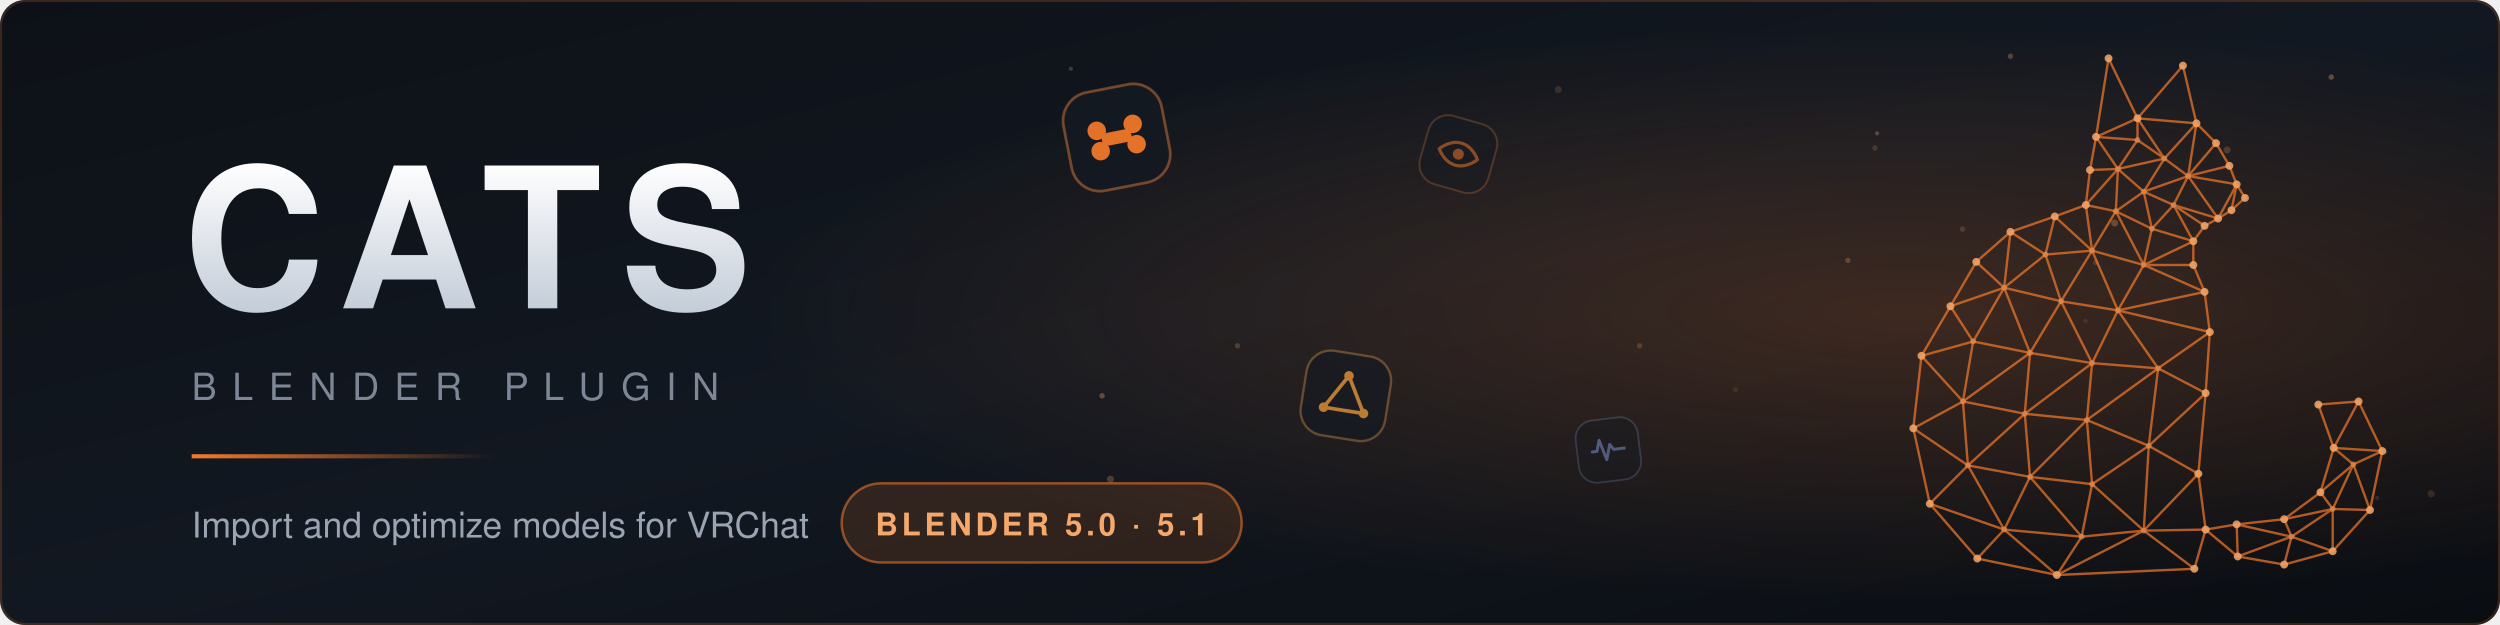
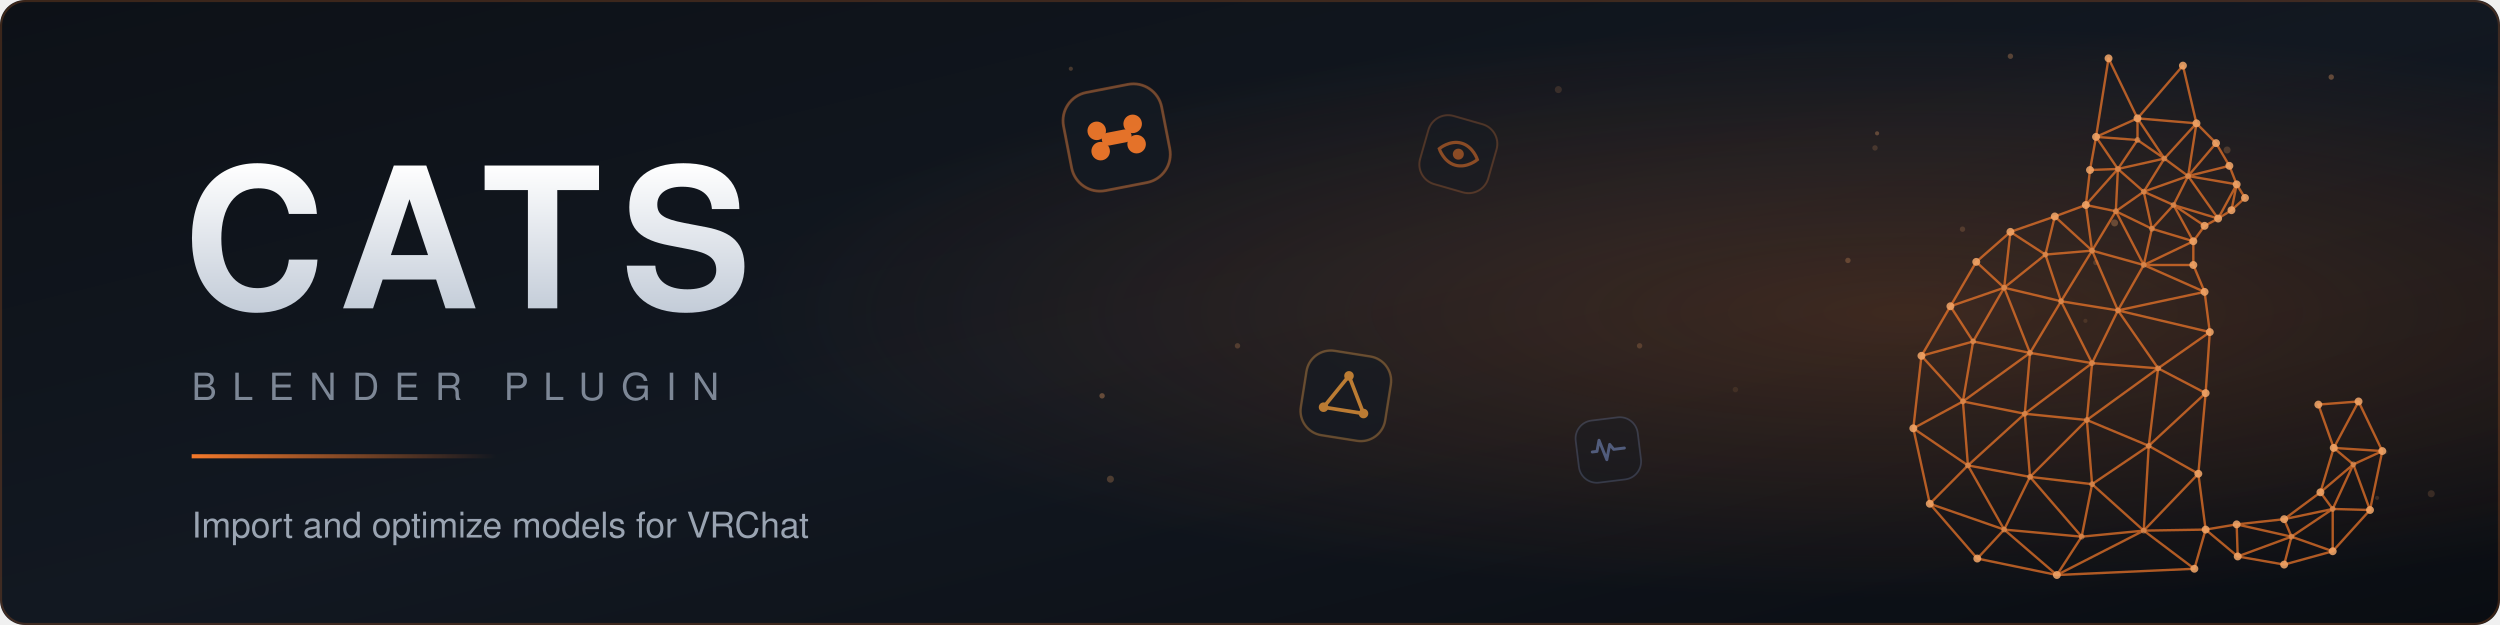
<svg xmlns="http://www.w3.org/2000/svg" viewBox="0 0 1200 300" width="1200" height="300" role="img" aria-label="Cats Blender Plugin for Blender 5.x">
  <defs>
    <linearGradient id="bg" x1="0" y1="0" x2="1" y2="1">
      <stop offset="0" stop-color="#0d1117" />
      <stop offset="0.5" stop-color="#121821" />
      <stop offset="1" stop-color="#0a0d12" />
    </linearGradient>
    <radialGradient id="glow" cx="0.76" cy="0.5" r="0.46">
      <stop offset="0" stop-color="#f5792a" stop-opacity="0.2" />
      <stop offset="1" stop-color="#f5792a" stop-opacity="0" />
    </radialGradient>
    <linearGradient id="rule" x1="0" y1="0" x2="1" y2="0">
      <stop offset="0" stop-color="#f5792a" />
      <stop offset="1" stop-color="#f5792a" stop-opacity="0" />
    </linearGradient>
    <linearGradient id="word" x1="0" y1="0" x2="0" y2="1">
      <stop offset="0" stop-color="#ffffff" />
      <stop offset="1" stop-color="#c3ccd8" />
    </linearGradient>
    <clipPath id="frame">
      <rect width="1200" height="300" rx="12" />
    </clipPath>
  </defs>
  <g clip-path="url(#frame)">
    <rect width="1200" height="300" fill="url(#bg)" />
    <rect width="1200" height="300" fill="url(#glow)" />
    <circle cx="787" cy="166" r="1.3" fill="#f5a86a" opacity="0.21" />
    <circle cx="1069" cy="72" r="1.7" fill="#f5a86a" opacity="0.21" />
    <circle cx="900" cy="71" r="1.3" fill="#f5a86a" opacity="0.17" />
    <circle cx="533" cy="230" r="1.7" fill="#f5a86a" opacity="0.25" />
    <circle cx="887" cy="125" r="1.3" fill="#f5a86a" opacity="0.26" />
    <circle cx="901" cy="64" r="1.0" fill="#f5a86a" opacity="0.30" />
    <circle cx="514" cy="33" r="1.0" fill="#f5a86a" opacity="0.24" />
    <circle cx="1015" cy="107" r="1.7" fill="#f5a86a" opacity="0.30" />
    <circle cx="833" cy="187" r="1.3" fill="#f5a86a" opacity="0.10" />
    <circle cx="529" cy="190" r="1.3" fill="#f5a86a" opacity="0.34" />
    <circle cx="1167" cy="237" r="1.7" fill="#f5a86a" opacity="0.16" />
    <circle cx="1001" cy="154" r="1.0" fill="#f5a86a" opacity="0.12" />
    <circle cx="1006" cy="126" r="1.3" fill="#f5a86a" opacity="0.19" />
    <circle cx="1141" cy="239" r="1.0" fill="#f5a86a" opacity="0.15" />
    <circle cx="1119" cy="37" r="1.3" fill="#f5a86a" opacity="0.34" />
    <circle cx="748" cy="43" r="1.7" fill="#f5a86a" opacity="0.15" />
    <circle cx="942" cy="110" r="1.3" fill="#f5a86a" opacity="0.18" />
    <circle cx="1145" cy="217" r="1.0" fill="#f5a86a" opacity="0.13" />
    <circle cx="965" cy="27" r="1.3" fill="#f5a86a" opacity="0.29" />
    <circle cx="594" cy="166" r="1.3" fill="#f5a86a" opacity="0.22" />
    <g stroke-linecap="round">
      <g transform="translate(536 66) rotate(-11) scale(0.923)" opacity="0.92" color="#f5792a">
        <rect x="-26" y="-26" width="52" height="52" rx="15" fill="#141a22" fill-opacity="0.94" stroke="#f5792a" stroke-opacity="0.42" stroke-width="1.5" />
        <rect x="-26" y="-26" width="52" height="52" rx="15" fill="none" stroke="#ffffff" stroke-opacity="0.07" stroke-width="1" />
        <g stroke="#f5792a" transform="scale(1.12)">
          <rect x="-7" y="-3" width="14" height="6" rx="3" fill="currentColor" stroke="none" />
          <circle cx="-8.5" cy="-4.8" r="4.3" fill="currentColor" stroke="none" />
          <circle cx="-8.5" cy="4.8" r="4.3" fill="currentColor" stroke="none" />
          <circle cx="8.5" cy="-4.8" r="4.3" fill="currentColor" stroke="none" />
          <circle cx="8.5" cy="4.8" r="4.3" fill="currentColor" stroke="none" />
        </g>
      </g>
      <g transform="translate(646 190) rotate(9) scale(0.788)" opacity="0.72" color="#f5a03a">
        <rect x="-26" y="-26" width="52" height="52" rx="15" fill="#141a22" fill-opacity="0.94" stroke="#f5a03a" stroke-opacity="0.42" stroke-width="1.5" />
        <rect x="-26" y="-26" width="52" height="52" rx="15" fill="none" stroke="#ffffff" stroke-opacity="0.07" stroke-width="1" />
        <g stroke="#f5a03a" transform="scale(1.12)">
          <path d="M0-11 11 8H-11z" fill="none" stroke-width="2" stroke-linejoin="round" />
          <circle cy="-11" r="2.6" fill="currentColor" stroke="none" />
          <circle cx="11" cy="8" r="2.6" fill="currentColor" stroke="none" />
          <circle cx="-11" cy="8" r="2.6" fill="currentColor" stroke="none" />
        </g>
      </g>
      <g transform="translate(700 74) rotate(16) scale(0.654)" opacity="0.5" color="#f5792a">
        <rect x="-26" y="-26" width="52" height="52" rx="15" fill="#141a22" fill-opacity="0.94" stroke="#f5792a" stroke-opacity="0.42" stroke-width="1.5" />
        <rect x="-26" y="-26" width="52" height="52" rx="15" fill="none" stroke="#ffffff" stroke-opacity="0.07" stroke-width="1" />
        <g stroke="#f5792a" transform="scale(1.12)">
          <path d="M-13 0s5-7.5 13-7.5S13 0 13 0s-5 7.5-13 7.5S-13 0-13 0z" fill="none" stroke-width="2.1" />
          <circle r="3.6" fill="currentColor" stroke="none" />
        </g>
      </g>
      <g transform="translate(772 216) rotate(-7) scale(0.577)" opacity="0.42" color="#8fb3ff">
        <rect x="-26" y="-26" width="52" height="52" rx="15" fill="#141a22" fill-opacity="0.94" stroke="#8fb3ff" stroke-opacity="0.42" stroke-width="1.5" />
        <rect x="-26" y="-26" width="52" height="52" rx="15" fill="none" stroke="#ffffff" stroke-opacity="0.07" stroke-width="1" />
        <g stroke="#8fb3ff" transform="scale(1.12)">
          <path d="M-12 0h3.5l2.5-8 4 15 3.5-11 2.5 4H12" fill="none" stroke-width="2.2" stroke-linecap="round" stroke-linejoin="round" />
        </g>
      </g>
    </g>
    <g>
      <path d="M1012.1 28.0L1026.0 56.8 M1012.1 28.0L1006.1 65.7 M1026.0 56.8L1047.8 31.5 M1026.0 56.8L1054.3 59.2 M1026.0 56.8L1006.1 65.7 M1026.0 56.8L1026.0 67.2 M1026.0 56.8L1038.9 76.1 M1047.8 31.5L1054.3 59.2 M1054.3 59.2L1063.7 68.7 M1054.3 59.2L1038.9 76.1 M1054.3 59.2L1050.3 84.5 M1063.7 68.7L1070.1 79.6 M1063.7 68.7L1050.3 84.5 M1070.1 79.6L1073.6 88.5 M1070.1 79.6L1050.3 84.5 M1073.6 88.5L1077.6 95.0 M1073.6 88.5L1071.1 100.9 M1073.6 88.5L1064.7 104.9 M1073.6 88.5L1050.3 84.5 M1077.6 95.0L1071.1 100.9 M1071.1 100.9L1064.7 104.9 M1064.7 104.9L1058.2 108.4 M1064.7 104.9L1050.3 84.5 M1064.7 104.9L1043.3 98.4 M1058.2 108.4L1052.8 115.8 M1058.2 108.4L1043.3 98.4 M1052.8 115.8L1052.8 127.2 M1052.8 115.8L1043.3 98.4 M1052.8 115.8L1032.9 109.8 M1052.8 115.8L1029.0 127.2 M1052.8 127.2L1058.2 140.1 M1052.8 127.2L1029.0 127.2 M1058.2 140.1L1060.7 159.4 M1058.2 140.1L1029.0 127.2 M1058.2 140.1L1016.6 149.0 M1060.7 159.4L1058.7 188.7 M1060.7 159.4L1016.6 149.0 M1060.7 159.4L1035.9 176.8 M1058.7 188.7L1055.2 227.4 M1058.7 188.7L1031.4 214.0 M1058.7 188.7L1035.9 176.8 M1055.2 227.4L1058.7 254.2 M1055.2 227.4L1029.0 254.7 M1055.2 227.4L1031.4 214.0 M1058.7 254.2L1074.1 267.1 M1058.7 254.2L1073.6 251.7 M1058.7 254.2L1053.3 273.0 M1058.7 254.2L1029.0 254.7 M1074.1 267.1L1096.4 271.0 M1074.1 267.1L1073.6 251.7 M1074.1 267.1L1099.9 257.6 M1096.4 271.0L1119.7 264.6 M1096.4 271.0L1099.9 257.6 M1119.7 264.6L1137.6 244.8 M1119.7 264.6L1099.9 257.6 M1119.7 264.6L1119.7 244.3 M1137.6 244.8L1143.5 216.5 M1137.6 244.8L1119.7 244.3 M1137.6 244.8L1129.6 222.9 M1143.5 216.5L1132.1 192.7 M1143.5 216.5L1120.2 215.0 M1143.5 216.5L1129.6 222.9 M1132.1 192.7L1112.8 194.2 M1132.1 192.7L1120.2 215.0 M1112.8 194.2L1120.2 215.0 M1120.2 215.0L1113.8 236.3 M1120.2 215.0L1129.6 222.9 M1113.8 236.3L1096.4 249.2 M1113.8 236.3L1119.7 244.3 M1113.8 236.3L1129.6 222.9 M1096.4 249.2L1073.6 251.7 M1096.4 249.2L1099.9 257.6 M1096.4 249.2L1119.7 244.3 M1073.6 251.7L1099.9 257.6 M1053.3 273.0L987.3 276.0 M1053.3 273.0L1029.0 254.7 M987.3 276.0L949.1 268.1 M987.3 276.0L962.0 254.2 M987.3 276.0L999.2 257.6 M987.3 276.0L1029.0 254.7 M949.1 268.1L926.3 241.8 M949.1 268.1L962.0 254.2 M926.3 241.8L918.4 205.6 M926.3 241.8L944.6 223.4 M926.3 241.8L962.0 254.2 M918.4 205.6L922.3 170.8 M918.4 205.6L942.2 192.7 M918.4 205.6L944.6 223.4 M922.3 170.8L936.2 147.0 M922.3 170.8L947.1 163.9 M922.3 170.8L942.2 192.7 M936.2 147.0L948.6 125.7 M936.2 147.0L962.0 138.1 M936.2 147.0L947.1 163.9 M948.6 125.7L965.0 111.3 M948.6 125.7L962.0 138.1 M965.0 111.3L986.3 103.9 M965.0 111.3L981.8 122.2 M965.0 111.3L962.0 138.1 M986.3 103.9L1001.2 98.4 M986.3 103.9L981.8 122.2 M986.3 103.9L1004.2 120.3 M1001.2 98.4L1003.2 81.6 M1001.2 98.4L1016.6 81.1 M1001.2 98.4L1015.6 101.4 M1001.2 98.4L1004.2 120.3 M1003.2 81.6L1006.1 65.7 M1003.2 81.6L1016.6 81.1 M1006.1 65.7L1026.0 67.2 M1006.1 65.7L1016.6 81.1 M1026.0 67.2L1038.9 76.1 M1026.0 67.2L1016.6 81.1 M1038.9 76.1L1050.3 84.5 M1038.9 76.1L1016.6 81.1 M1038.9 76.1L1029.0 92.0 M1050.3 84.5L1029.0 92.0 M1050.3 84.5L1043.3 98.4 M1016.6 81.1L1029.0 92.0 M1016.6 81.1L1015.6 101.4 M1029.0 92.0L1043.3 98.4 M1029.0 92.0L1015.6 101.4 M1029.0 92.0L1032.9 109.8 M1043.3 98.4L1032.9 109.8 M1015.6 101.4L1032.9 109.8 M1015.6 101.4L1004.2 120.3 M1015.6 101.4L1029.0 127.2 M1032.9 109.8L1029.0 127.2 M981.8 122.2L1004.2 120.3 M981.8 122.2L962.0 138.1 M981.8 122.2L989.3 144.6 M1004.2 120.3L1029.0 127.2 M1004.2 120.3L989.3 144.6 M1004.2 120.3L1016.6 149.0 M1029.0 127.2L1016.6 149.0 M962.0 138.1L989.3 144.6 M962.0 138.1L947.1 163.9 M962.0 138.1L974.4 169.4 M989.3 144.6L1016.6 149.0 M989.3 144.6L974.4 169.4 M989.3 144.6L1004.2 174.3 M1016.6 149.0L1004.2 174.3 M1016.6 149.0L1035.9 176.8 M947.1 163.9L974.4 169.4 M947.1 163.9L942.2 192.7 M974.4 169.4L1004.2 174.3 M974.4 169.4L942.2 192.7 M974.4 169.4L971.9 198.6 M1004.2 174.3L971.9 198.6 M1004.2 174.3L1001.7 201.6 M1004.2 174.3L1035.9 176.8 M942.2 192.7L971.9 198.6 M942.2 192.7L944.6 223.4 M971.9 198.6L1001.7 201.6 M971.9 198.6L944.6 223.4 M971.9 198.6L974.4 228.9 M1001.7 201.6L974.4 228.9 M1001.7 201.6L1004.2 232.4 M1001.7 201.6L1031.4 214.0 M1001.7 201.6L1035.9 176.8 M944.6 223.4L974.4 228.9 M944.6 223.4L962.0 254.2 M974.4 228.9L1004.2 232.4 M974.4 228.9L962.0 254.2 M974.4 228.9L999.2 257.6 M1004.2 232.4L999.2 257.6 M1004.2 232.4L1029.0 254.7 M1004.2 232.4L1031.4 214.0 M962.0 254.2L999.2 257.6 M999.2 257.6L1029.0 254.7 M1029.0 254.7L1031.4 214.0 M1031.4 214.0L1035.9 176.8 M1099.9 257.6L1119.7 244.3 M1119.7 244.3L1129.6 222.9" fill="none" stroke="#f5792a" stroke-width="1.15" stroke-opacity="0.7" stroke-linecap="round" stroke-linejoin="round" />
      <circle cx="1012.1" cy="28.0" r="1.9" fill="#f5a86a" opacity="0.85" />
      <circle cx="1026.0" cy="56.8" r="1.9" fill="#f5a86a" opacity="0.85" />
      <circle cx="1047.8" cy="31.5" r="1.9" fill="#f5a86a" opacity="0.85" />
      <circle cx="1054.3" cy="59.2" r="1.9" fill="#f5a86a" opacity="0.85" />
      <circle cx="1063.7" cy="68.7" r="1.9" fill="#f5a86a" opacity="0.85" />
      <circle cx="1070.1" cy="79.6" r="1.9" fill="#f5a86a" opacity="0.85" />
      <circle cx="1073.6" cy="88.5" r="1.9" fill="#f5a86a" opacity="0.85" />
      <circle cx="1077.6" cy="95.0" r="1.9" fill="#f5a86a" opacity="0.85" />
      <circle cx="1071.1" cy="100.9" r="1.9" fill="#f5a86a" opacity="0.85" />
      <circle cx="1064.7" cy="104.9" r="1.9" fill="#f5a86a" opacity="0.85" />
      <circle cx="1058.2" cy="108.4" r="1.9" fill="#f5a86a" opacity="0.85" />
      <circle cx="1052.8" cy="115.8" r="1.9" fill="#f5a86a" opacity="0.85" />
      <circle cx="1052.8" cy="127.2" r="1.9" fill="#f5a86a" opacity="0.85" />
      <circle cx="1058.2" cy="140.1" r="1.9" fill="#f5a86a" opacity="0.85" />
      <circle cx="1060.7" cy="159.4" r="1.9" fill="#f5a86a" opacity="0.85" />
      <circle cx="1058.7" cy="188.7" r="1.9" fill="#f5a86a" opacity="0.85" />
      <circle cx="1055.2" cy="227.4" r="1.9" fill="#f5a86a" opacity="0.85" />
      <circle cx="1058.7" cy="254.2" r="1.9" fill="#f5a86a" opacity="0.85" />
      <circle cx="1074.1" cy="267.1" r="1.9" fill="#f5a86a" opacity="0.85" />
      <circle cx="1096.4" cy="271.0" r="1.9" fill="#f5a86a" opacity="0.85" />
      <circle cx="1119.7" cy="264.6" r="1.9" fill="#f5a86a" opacity="0.85" />
      <circle cx="1137.6" cy="244.8" r="1.9" fill="#f5a86a" opacity="0.85" />
      <circle cx="1143.5" cy="216.5" r="1.9" fill="#f5a86a" opacity="0.85" />
      <circle cx="1132.1" cy="192.7" r="1.9" fill="#f5a86a" opacity="0.85" />
      <circle cx="1112.8" cy="194.2" r="1.9" fill="#f5a86a" opacity="0.85" />
      <circle cx="1120.2" cy="215.0" r="1.9" fill="#f5a86a" opacity="0.85" />
      <circle cx="1113.8" cy="236.3" r="1.9" fill="#f5a86a" opacity="0.85" />
      <circle cx="1096.4" cy="249.2" r="1.9" fill="#f5a86a" opacity="0.85" />
      <circle cx="1073.6" cy="251.7" r="1.9" fill="#f5a86a" opacity="0.85" />
      <circle cx="1053.3" cy="273.0" r="1.9" fill="#f5a86a" opacity="0.85" />
      <circle cx="987.3" cy="276.0" r="1.9" fill="#f5a86a" opacity="0.85" />
      <circle cx="949.1" cy="268.1" r="1.9" fill="#f5a86a" opacity="0.85" />
      <circle cx="926.3" cy="241.8" r="1.9" fill="#f5a86a" opacity="0.85" />
      <circle cx="918.4" cy="205.6" r="1.9" fill="#f5a86a" opacity="0.85" />
      <circle cx="922.3" cy="170.8" r="1.9" fill="#f5a86a" opacity="0.85" />
      <circle cx="936.2" cy="147.0" r="1.9" fill="#f5a86a" opacity="0.85" />
      <circle cx="948.6" cy="125.7" r="1.9" fill="#f5a86a" opacity="0.85" />
      <circle cx="965.0" cy="111.3" r="1.9" fill="#f5a86a" opacity="0.85" />
      <circle cx="986.3" cy="103.9" r="1.9" fill="#f5a86a" opacity="0.85" />
      <circle cx="1001.2" cy="98.4" r="1.9" fill="#f5a86a" opacity="0.85" />
      <circle cx="1003.2" cy="81.6" r="1.9" fill="#f5a86a" opacity="0.85" />
      <circle cx="1006.1" cy="65.7" r="1.9" fill="#f5a86a" opacity="0.85" />
      <circle cx="1026.0" cy="67.2" r="1.4" fill="#f5a86a" opacity="0.5" />
      <circle cx="1038.9" cy="76.1" r="1.4" fill="#f5a86a" opacity="0.5" />
      <circle cx="1050.3" cy="84.5" r="1.4" fill="#f5a86a" opacity="0.5" />
      <circle cx="1016.6" cy="81.1" r="1.4" fill="#f5a86a" opacity="0.5" />
      <circle cx="1029.0" cy="92.0" r="1.4" fill="#f5a86a" opacity="0.5" />
      <circle cx="1043.3" cy="98.4" r="1.4" fill="#f5a86a" opacity="0.5" />
      <circle cx="1015.6" cy="101.4" r="1.4" fill="#f5a86a" opacity="0.5" />
      <circle cx="1032.9" cy="109.8" r="1.4" fill="#f5a86a" opacity="0.5" />
      <circle cx="981.8" cy="122.2" r="1.4" fill="#f5a86a" opacity="0.5" />
      <circle cx="1004.2" cy="120.3" r="1.4" fill="#f5a86a" opacity="0.5" />
      <circle cx="1029.0" cy="127.2" r="1.4" fill="#f5a86a" opacity="0.5" />
      <circle cx="962.0" cy="138.1" r="1.4" fill="#f5a86a" opacity="0.5" />
      <circle cx="989.3" cy="144.6" r="1.4" fill="#f5a86a" opacity="0.5" />
      <circle cx="1016.6" cy="149.0" r="1.4" fill="#f5a86a" opacity="0.5" />
      <circle cx="947.1" cy="163.9" r="1.4" fill="#f5a86a" opacity="0.5" />
      <circle cx="974.4" cy="169.4" r="1.4" fill="#f5a86a" opacity="0.5" />
      <circle cx="1004.2" cy="174.3" r="1.4" fill="#f5a86a" opacity="0.5" />
      <circle cx="942.2" cy="192.7" r="1.4" fill="#f5a86a" opacity="0.5" />
      <circle cx="971.9" cy="198.6" r="1.4" fill="#f5a86a" opacity="0.5" />
      <circle cx="1001.7" cy="201.6" r="1.4" fill="#f5a86a" opacity="0.5" />
      <circle cx="944.6" cy="223.4" r="1.4" fill="#f5a86a" opacity="0.5" />
      <circle cx="974.4" cy="228.9" r="1.4" fill="#f5a86a" opacity="0.5" />
      <circle cx="1004.2" cy="232.4" r="1.4" fill="#f5a86a" opacity="0.5" />
      <circle cx="962.0" cy="254.2" r="1.4" fill="#f5a86a" opacity="0.5" />
      <circle cx="999.2" cy="257.6" r="1.4" fill="#f5a86a" opacity="0.5" />
      <circle cx="1029.0" cy="254.7" r="1.4" fill="#f5a86a" opacity="0.5" />
      <circle cx="1031.4" cy="214.0" r="1.4" fill="#f5a86a" opacity="0.5" />
      <circle cx="1035.9" cy="176.8" r="1.4" fill="#f5a86a" opacity="0.5" />
      <circle cx="1099.9" cy="257.6" r="1.4" fill="#f5a86a" opacity="0.5" />
      <circle cx="1119.7" cy="244.3" r="1.4" fill="#f5a86a" opacity="0.5" />
      <circle cx="1129.6" cy="222.9" r="1.4" fill="#f5a86a" opacity="0.5" />
    </g>
    <g font-family="'Helvetica Neue',Helvetica,Arial,sans-serif">
      <text x="88" y="148" fill="url(#word)" font-size="94" font-weight="700" letter-spacing="9">CATS</text>
      <text x="92" y="192" fill="#7d8796" font-size="18" font-weight="500" letter-spacing="7.5">BLENDER PLUGIN</text>
      <rect x="92" y="218" width="146" height="2" fill="url(#rule)" />
      <text x="92" y="258" fill="#9aa4b2" font-size="17">Import and optimize models for VRChat</text>
-       <g transform="translate(500 251)">
-         <rect x="-96" y="-19" width="192" height="38" rx="19" fill="#f5792a" fill-opacity="0.14" stroke="#f5792a" stroke-opacity="0.55" stroke-width="1.2" />
-         <text y="6" fill="#f5a86a" font-size="15" font-weight="600" text-anchor="middle" letter-spacing="1.8">BLENDER 5.0 · 5.1</text>
-       </g>
    </g>
    <rect x="0.5" y="0.5" width="1199" height="299" rx="12" fill="none" stroke="#f5792a" stroke-opacity="0.2" />
  </g>
</svg>
